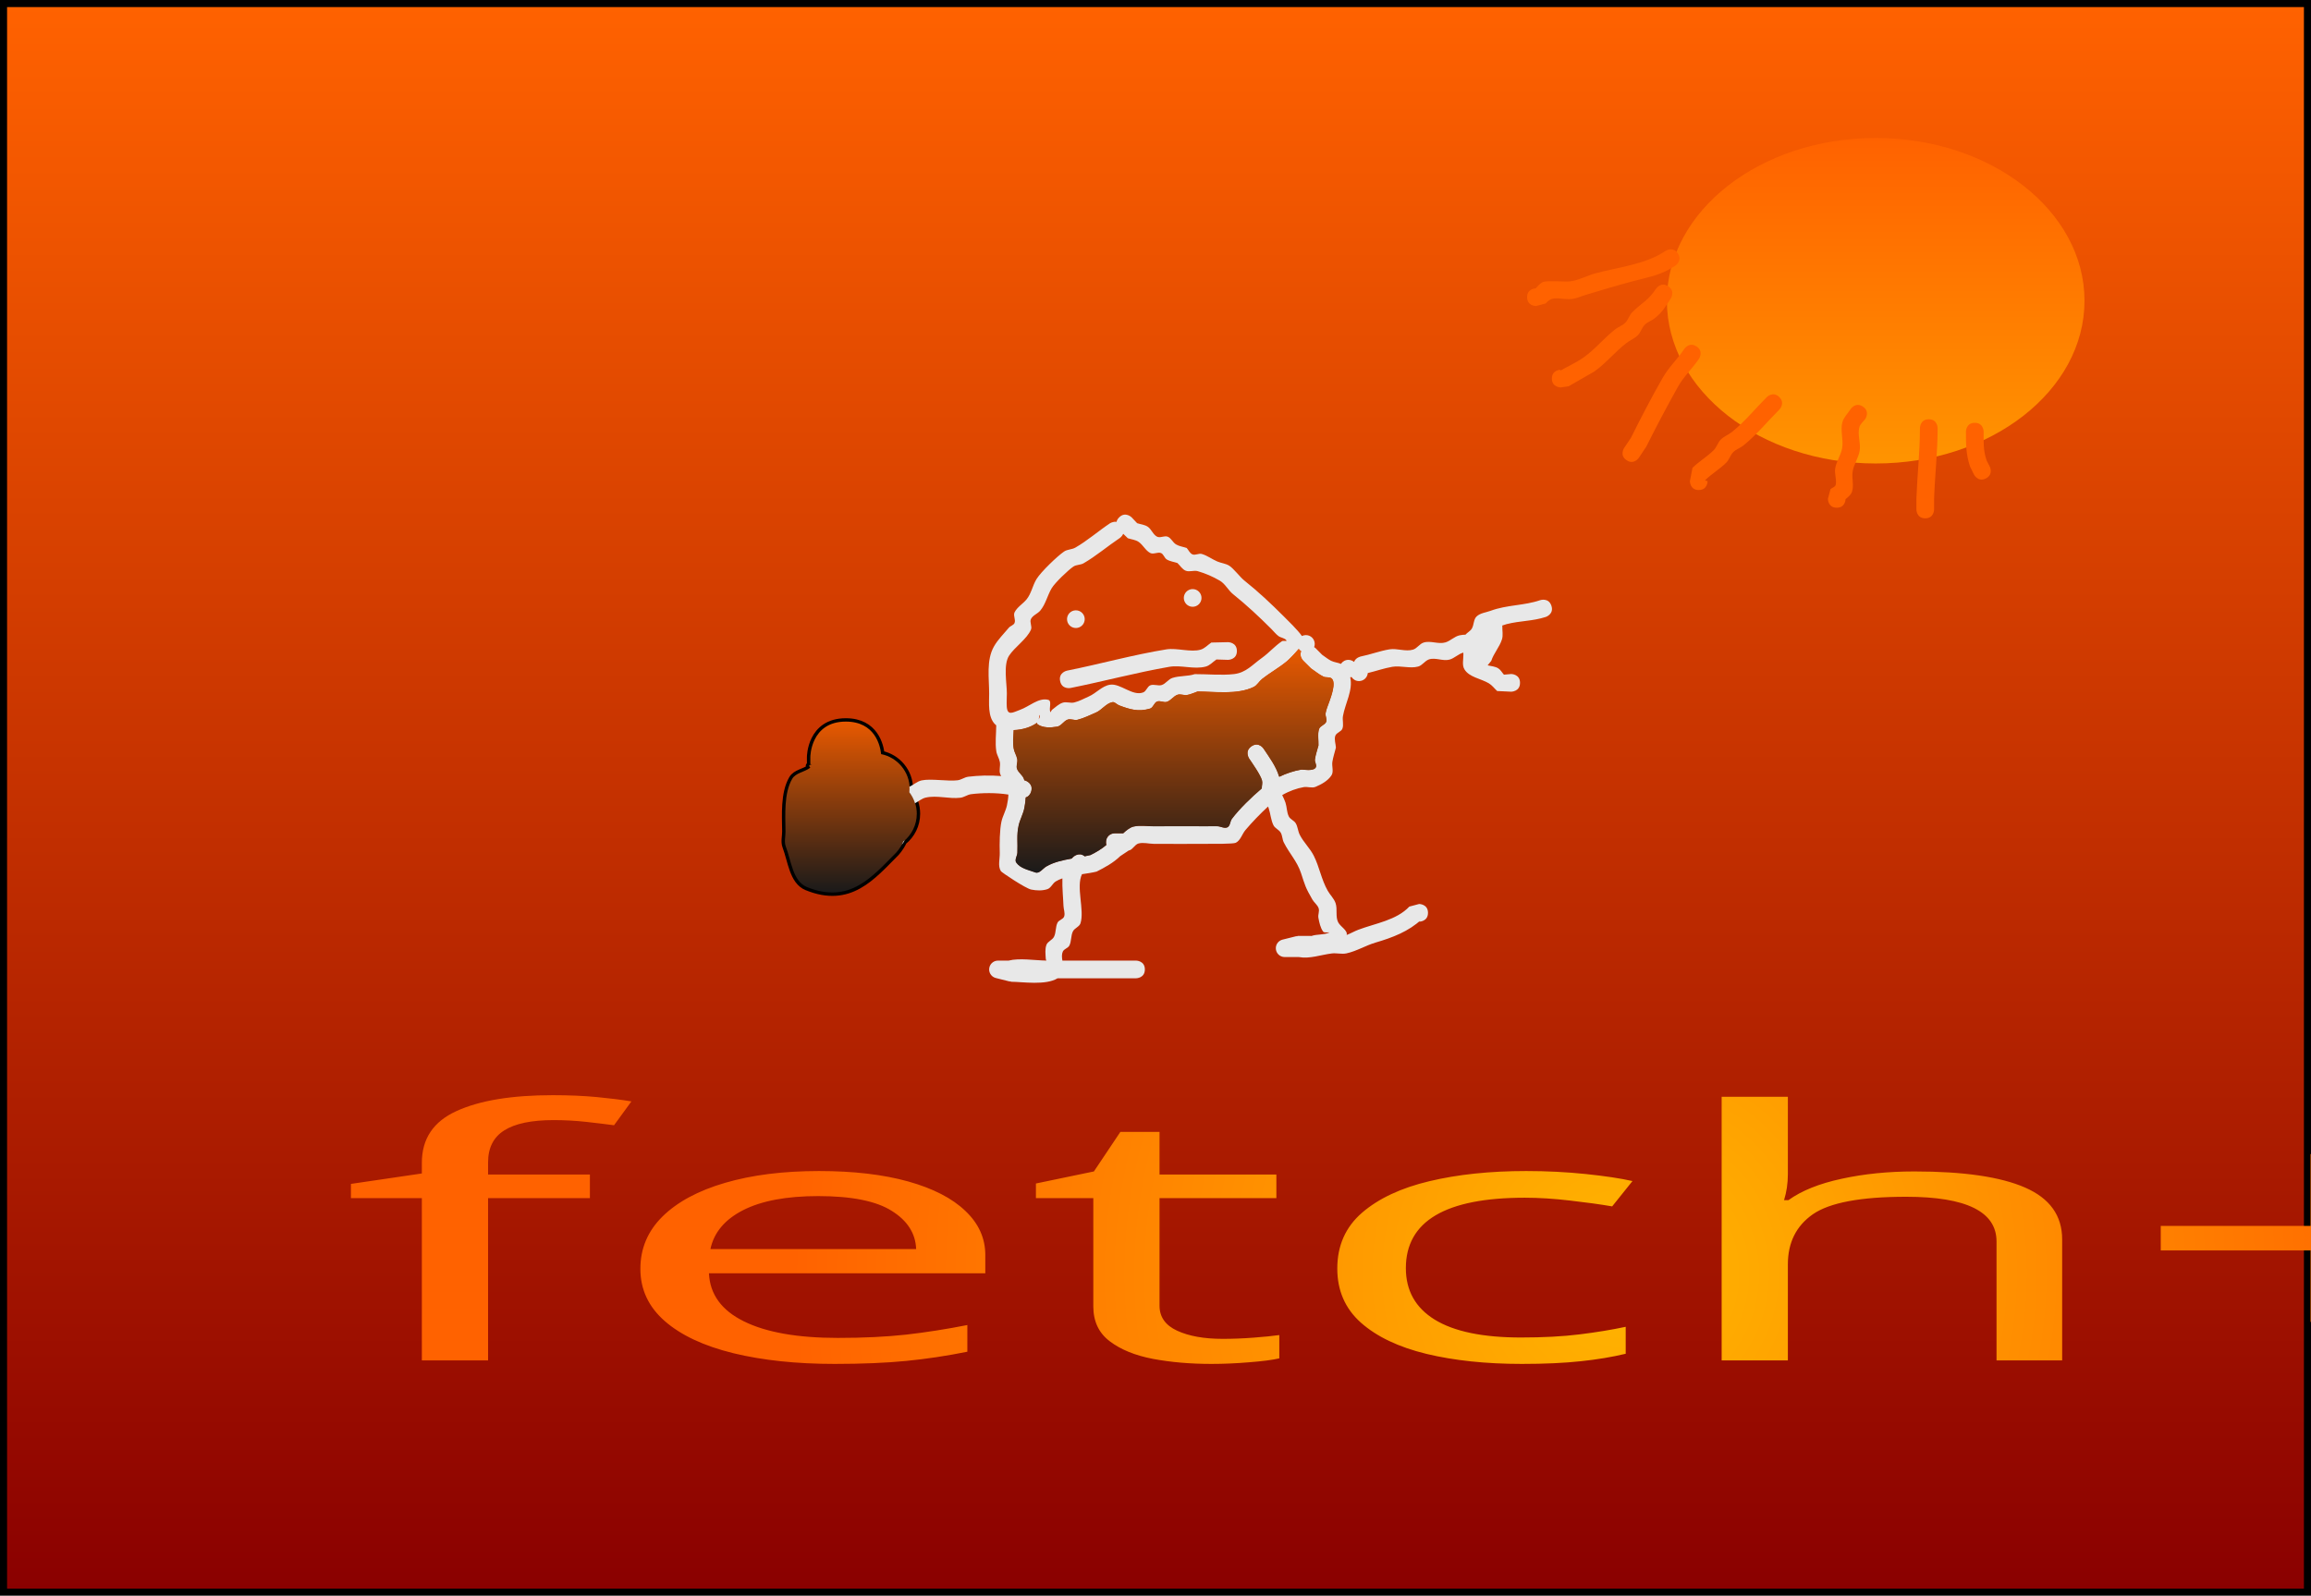
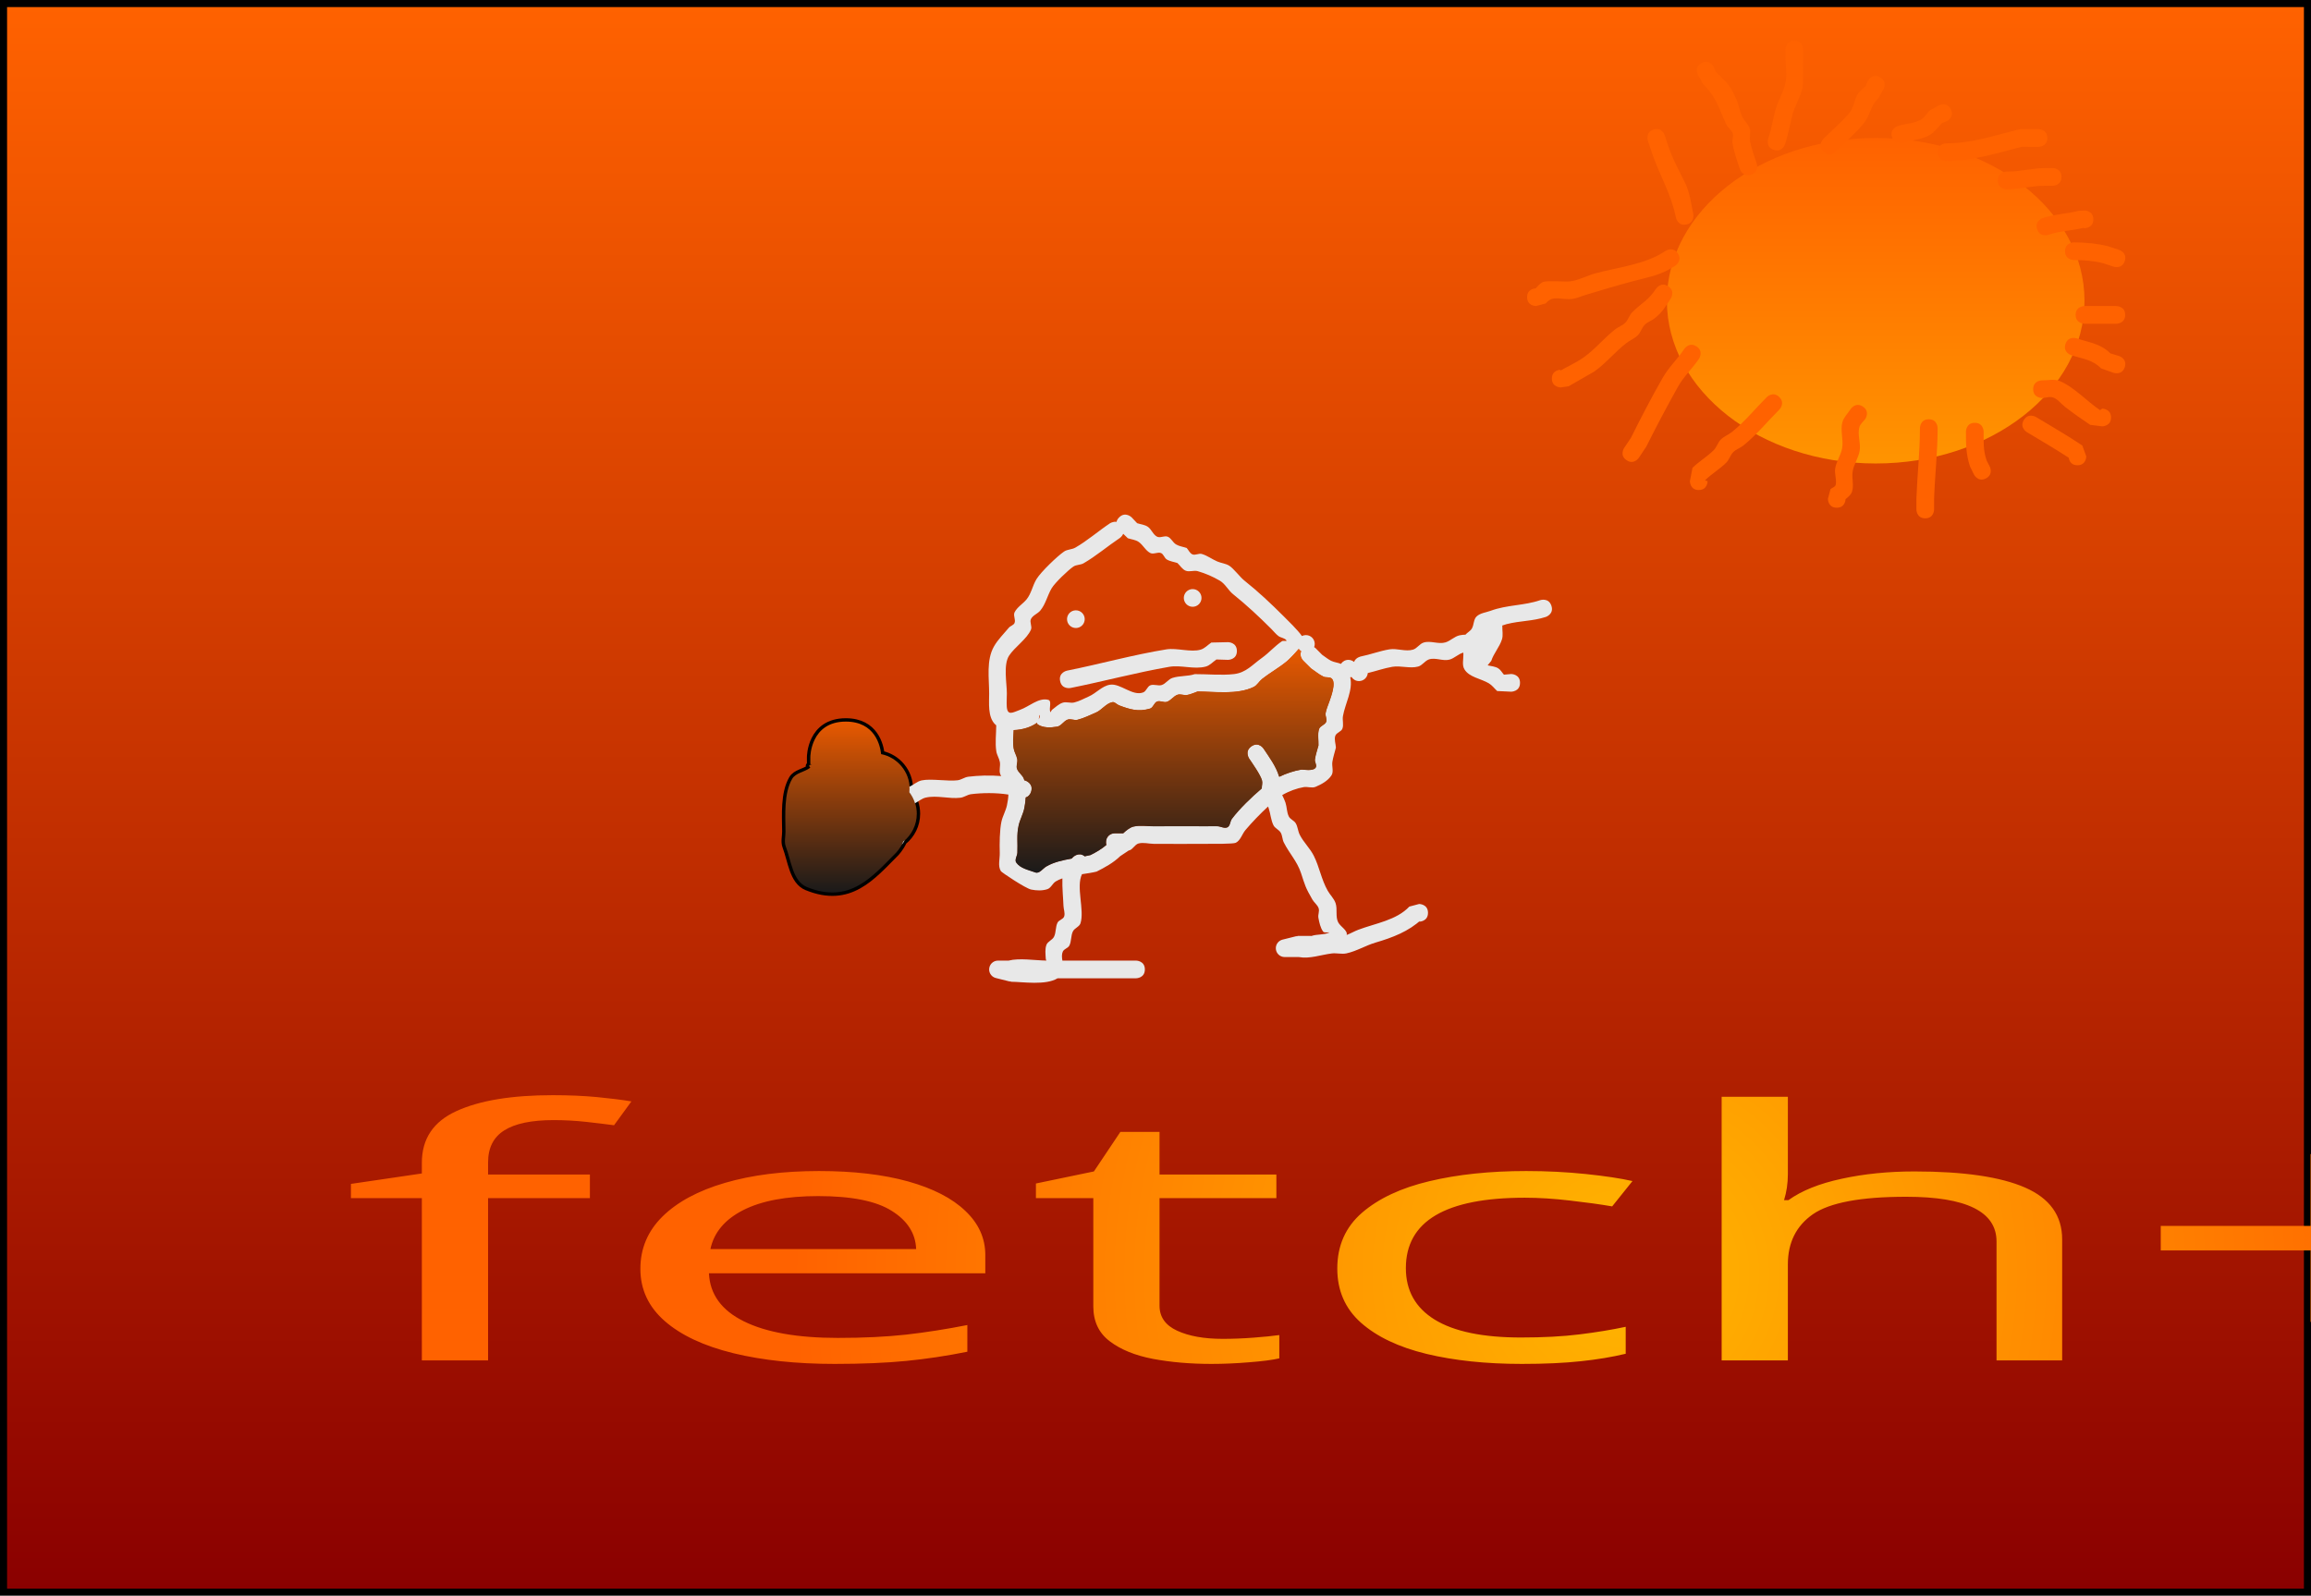
<svg xmlns="http://www.w3.org/2000/svg" version="1.1" width="653" height="451" viewBox="0,0,653,451">
  <defs>
    <linearGradient x1="236" y1="-58" x2="236" y2="391" gradientUnits="userSpaceOnUse" id="color-1">
      <stop offset="0" stop-color="#ff6200" />
      <stop offset="1" stop-color="#8a0000" />
    </linearGradient>
    <linearGradient x1="149.92" y1="144.95" x2="149.92" y2="193.255" gradientUnits="userSpaceOnUse" id="color-2">
      <stop offset="0" stop-color="#e85900" />
      <stop offset="1" stop-color="#1a1a1a" />
    </linearGradient>
    <linearGradient x1="241.047" y1="124.4" x2="241.047" y2="187.672" gradientUnits="userSpaceOnUse" id="color-3">
      <stop offset="0" stop-color="#e85900" />
      <stop offset="1" stop-color="#1a1a1a" />
    </linearGradient>
    <linearGradient x1="439.5" y1="-20" x2="439.5" y2="72" gradientUnits="userSpaceOnUse" id="color-4">
      <stop offset="0" stop-color="#ff6200" />
      <stop offset="1" stop-color="#ff9400" />
    </linearGradient>
-     <radialGradient cx="368.723" cy="301" r="235.346" gradientTransform="translate(-1.03341,-132.8483) scale(0.18789,0.40814)" gradientUnits="userSpaceOnUse" id="color-5">
+     <radialGradient cx="368.723" cy="301" r="235.346" gradientTransform="translate(-1.03341,-132.8482) scale(0.18789,0.40814)" gradientUnits="userSpaceOnUse" id="color-5">
      <stop offset="0" stop-color="#ffb600" />
      <stop offset="1" stop-color="#ff6200" />
    </radialGradient>
  </defs>
  <g transform="translate(90.5,59)">
    <g data-paper-data="{&quot;isPaintingLayer&quot;:true}" fill-rule="nonzero" stroke-linecap="butt" stroke-linejoin="miter" stroke-miterlimit="10" stroke-dasharray="" stroke-dashoffset="0" style="mix-blend-mode: normal">
      <path d="M-89.5,391v-449h651v449zM166.5,164c0,-4.857 -3.462,-8.905 -8.053,-9.811c-0.252,-2.381 -1.695,-9.189 -9.947,-9.189c-10,0 -10,10 -10,10v2c1.013,0.241 -0.03,-0.101 -0.321,0.453c-0.101,0.192 0.422,0.467 0.251,0.6c-1.562,1.206 -4.052,1.393 -5.042,3.1c-2.369,4.084 -1.936,10.167 -1.888,14.847c0.015,1.407 -0.429,2.907 0.075,4.222c1.536,4.009 1.949,9.814 5.924,11.438c12.12,4.953 18.431,-2.946 25.072,-9.588c0,0 1.274,-1.274 2.2,-3.281c2.274,-1.833 3.729,-4.642 3.729,-7.79c0,-2.278 -0.761,-4.377 -2.044,-6.059c0.029,-0.31 0.044,-0.624 0.044,-0.941z" fill="url(#color-1)" stroke="#000000" stroke-width="2" />
      <path d="M166.505,164.929c1.282,1.681 2.045,3.798 2.045,6.076c0,3.148 -1.463,5.979 -3.737,7.812c-0.926,2.007 -2.207,3.289 -2.207,3.289c-6.642,6.642 -13.011,14.549 -25.131,9.596c-3.975,-1.624 -4.406,-7.446 -5.942,-11.456c-0.503,-1.314 -0.064,-2.823 -0.079,-4.23c-0.049,-4.68 -0.48,-10.802 1.889,-14.886c0.99,-1.707 3.49,-1.907 5.052,-3.113c0.172,-0.132 -0.351,-0.409 -0.25,-0.601c0.291,-0.554 1.335,-0.213 0.322,-0.454l0.003,-2.002c0,0 0.029,-10.011 10.029,-10.011c8.251,0 9.722,6.814 9.974,9.196c4.591,0.906 8.076,4.983 8.076,9.839c0,0.317 -0.014,0.634 -0.043,0.944z" data-paper-data="{&quot;noHover&quot;:false,&quot;origItem&quot;:[&quot;Path&quot;,{&quot;applyMatrix&quot;:true,&quot;segments&quot;:[[[333,328],[0,0.63486],[0,-9.7136]],[[316.893,308.37866],[9.18222,1.81151],[-0.50478,-4.76276]],[[297,290],[16.50206,0],[-20,0]],[277,310],[[277,314],[0,0],[2.02583,0.48232]],[[276.35899,314.906],[0.58164,-1.10819],[-0.20143,0.38379]],[[276.86013,316.10587],[0.34308,-0.26489],[-3.12342,2.41163]],[[266.77516,322.30579],[1.98,-3.41341],[-4.73812,8.16826]],[[263,352],[-0.09711,-9.36063],[0.0292,2.81485]],[[263.14985,360.44367],[-1.00698,-2.62873],[3.07175,8.01884]],[[274.99722,383.31891],[-7.94902,-3.24816],[24.24025,9.90516]],[[325.14214,364.14214],[-13.2839,13.2839],[0,0]],[[329.54125,357.58027],[-1.85136,4.01412],[4.54867,-3.66606]],[[337,342],[0,6.29695],[0,-4.55531]],[[332.91256,329.88254],[2.5645,3.36253],[0.05786,-0.61974]]],&quot;closed&quot;:true}]}" fill="url(#color-2)" stroke="none" stroke-width="0.5" />
      <path d="M211,116c0,-1.381 1.119,-2.5 2.5,-2.5c1.381,0 2.5,1.119 2.5,2.5c0,1.381 -1.119,2.5 -2.5,2.5c-1.381,0 -2.5,-1.119 -2.5,-2.5z" fill="#e8e8e8" stroke="none" stroke-width="0.5" />
      <path d="M244,110c0,-1.381 1.119,-2.5 2.5,-2.5c1.381,0 2.5,1.119 2.5,2.5c0,1.381 -1.119,2.5 -2.5,2.5c-1.381,0 -2.5,-1.119 -2.5,-2.5z" fill="#e8e8e8" stroke="none" stroke-width="0.5" />
      <path d="M259,125c0,2.5 -2.5,2.5 -2.5,2.5l-3.276,-0.107c-1,0.667 -1.841,1.684 -3,2c-3.28,0.895 -7.011,-0.498 -10.324,0.075c-9.298,1.607 -18.498,4.101 -27.91,5.984c0,0 -2.451,0.49 -2.942,-1.961c-0.49,-2.451 1.961,-2.942 1.961,-2.942c9.463,-1.893 18.714,-4.504 28.09,-6.016c2.912,-0.47 6.906,0.911 9.676,0.075c1.151,-0.347 2,-1.333 3,-2l4.724,-0.107c0,0 2.5,0 2.5,2.5z" fill="#e8e8e8" stroke="none" stroke-width="0.5" />
      <path d="M334,118c-0.036,1.241 0.269,2.541 -0.107,3.724c-0.684,2.153 -2.323,3.918 -3.021,6.066l-1.023,1.261c1.011,0.219 2.134,0.32 2.965,0.822c0.699,0.422 1.095,1.211 1.642,1.817l2.043,-0.19c0,0 2.5,0 2.5,2.5c0,2.5 -2.5,2.5 -2.5,2.5l-3.957,-0.19c-0.786,-0.728 -1.438,-1.635 -2.358,-2.183c-2.274,-1.355 -5.516,-1.685 -6.89,-3.947c-0.725,-1.194 -0.28,-2.783 -0.296,-4.18c-0.002,-0.181 -0.008,-0.363 -0.015,-0.545c-1.409,0.364 -2.502,1.594 -3.911,1.978c-1.881,0.513 -4.014,-0.699 -5.85,-0.04c-1.131,0.406 -1.841,1.684 -3,2c-2.357,0.643 -4.921,-0.337 -7.329,0.076c-2.341,0.402 -4.596,1.208 -6.906,1.762c-0.116,1.273 -1.186,2.27 -2.49,2.27c-0.889,0 -1.669,-0.464 -2.112,-1.162c-0.117,0.044 -0.237,0.08 -0.362,0.107c0.846,3.614 -1.448,7.411 -2.058,10.956c-0.201,1.169 0.272,2.45 -0.158,3.556c-0.341,0.879 -1.695,1.108 -2,2c-0.362,1.058 0.114,2.232 0.172,3.349c-0.333,1.333 -0.78,2.643 -1,4c-0.207,1.278 0.444,2.799 -0.277,3.874c-1.024,1.526 -2.786,2.5 -4.48,3.213c-1.021,0.43 -2.231,-0.105 -3.324,0.075c-1.929,0.318 -4.226,1.152 -6.094,2.258c0.334,0.702 0.683,1.4 0.925,2.134c0.418,1.269 0.343,2.7 0.937,3.896c0.408,0.821 1.488,1.143 1.958,1.93c0.583,0.974 0.613,2.2 1.119,3.216c1.072,2.151 2.927,3.849 4,6c1.612,3.231 2.1,6.627 3.916,9.844c0.684,1.212 1.787,2.211 2.23,3.53c0.58,1.725 -0.102,3.794 0.734,5.41c0.648,1.252 2.741,2.285 2.392,3.567c1.108,-0.409 2.148,-1.034 3.256,-1.454c4.876,-1.848 10.801,-2.686 14.457,-6.566l2.768,-0.732c0,0 2.5,0 2.5,2.5c0,2.5 -2.5,2.5 -2.5,2.5l0.658,-0.628c-3.576,3.383 -8.257,5.148 -12.952,6.526c-2.809,0.824 -5.373,2.437 -8.234,3.057c-1.358,0.294 -2.789,-0.147 -4.167,0.026c-3.096,0.389 -6.237,1.585 -9.305,1.019h-4c-1.381,0 -2.5,-1.119 -2.5,-2.5c0,-1.19 0.831,-2.185 1.944,-2.438l3.949,-0.987l0.028,0.111l0.273,-0.167c1.302,0.005 2.603,0.009 3.905,0.014c1.582,-0.545 3.408,-0.242 4.933,-0.933c0.511,-0.231 -1.333,0.171 -1.659,-0.285c-0.802,-1.122 -1.081,-2.56 -1.341,-3.914c-0.168,-0.876 0.354,-1.828 0.075,-2.676c-0.317,-0.962 -1.262,-1.593 -1.77,-2.47c-2.01,-3.472 -2.08,-4.046 -3.209,-7.464c-1.133,-3.429 -3.274,-5.503 -4.874,-8.692c-0.436,-0.87 -0.379,-1.95 -0.881,-2.784c-0.5,-0.83 -1.614,-1.2 -2.042,-2.07c-0.737,-1.497 -0.817,-3.238 -1.349,-4.819c-0.053,-0.159 -0.11,-0.317 -0.17,-0.474c-2.25,2.083 -4.525,4.436 -6.379,6.634c-0.978,1.158 -1.394,2.948 -2.754,3.619c-0.715,0.353 -6.609,0.296 -8.18,0.296c-4.999,0 -10.002,0.058 -15,0c-1.426,-0.016 -2.896,-0.466 -4.276,-0.107c-1.096,0.285 -1.725,1.872 -2.798,1.994l-2.388,1.592c-1.9,1.858 -4.299,3.17 -6.673,4.366c-1.207,0.304 -2.644,0.511 -4.129,0.735c-1.749,3.549 0.761,10.178 -0.427,13.877c-0.318,0.99 -1.67,1.345 -2.134,2.275c-0.614,1.23 -0.385,2.771 -1,4c-0.379,0.757 -1.522,0.951 -1.866,1.725c-0.339,0.761 -0.261,1.646 -0.112,2.543c6.267,0 12.535,0 18.802,0h2c0,0 2.5,0 2.5,2.5c0,2.5 -2.5,2.5 -2.5,2.5c-6.72,0 -15.439,0 -22.159,0c-3.355,2.063 -9.868,1 -13.146,0.981l-0.273,-0.167l-0.028,0.111l-3.949,-0.987c-1.113,-0.253 -1.944,-1.248 -1.944,-2.438c0,-1.381 1.119,-2.5 2.5,-2.5h3c3.043,-0.787 7.456,-0.052 10.674,-0.003c-0.091,-0.165 -0.166,-0.331 -0.174,-0.497c-0.068,-1.319 -0.271,-2.72 0.19,-3.957c0.363,-0.974 1.67,-1.345 2.134,-2.275c0.614,-1.23 0.385,-2.771 1,-4c0.379,-0.757 1.585,-0.926 1.866,-1.725c0.337,-0.959 -0.163,-2.027 -0.19,-3.043c-0.047,-1.741 -0.39,-5.041 -0.304,-7.74c-0.687,0.238 -1.323,0.522 -1.882,0.867c-0.911,0.563 -1.341,1.845 -2.358,2.183c-1.442,0.48 -3.066,0.412 -4.556,0.117c-1.632,-0.322 -8.364,-4.861 -8.576,-5.195c-0.937,-1.475 -0.264,-3.486 -0.325,-5.232c-0.083,-2.429 -0.036,-6.448 0.474,-8.778c0.347,-1.589 1.222,-3.032 1.559,-4.623c0.207,-0.981 0.37,-2.005 0.404,-3.023c-3.455,-0.561 -7.447,-0.502 -10.536,-0.109c-1.046,0.133 -1.954,0.871 -3,1c-3.251,0.399 -6.634,-0.767 -9.826,-0.035c-1.108,0.254 -2.016,1.056 -3.023,1.596c-0.35,-1.128 -0.895,-2.17 -1.595,-3.088c0.029,-0.31 0.044,-0.624 0.044,-0.941c0,-0.216 -0.007,-0.431 -0.02,-0.644c1.176,-0.536 2.182,-1.516 3.446,-1.789c2.618,-0.565 7.42,0.316 10.174,-0.035c1.046,-0.133 1.954,-0.871 3,-1c2.864,-0.352 6.138,-0.452 9.312,-0.19c-0.126,-0.194 -0.232,-0.398 -0.304,-0.618c-0.346,-1.053 0.111,-2.231 -0.075,-3.324c-0.177,-1.039 -0.832,-1.959 -1,-3c-0.393,-2.435 -0.032,-4.933 -0.032,-7.399c-0.092,-0.074 -0.182,-0.152 -0.268,-0.233c-2.205,-2.08 -1.714,-6.237 -1.732,-8.768c0,-4.301 -0.86,-9.406 1.373,-13.314c1.114,-1.949 2.761,-3.542 4.193,-5.271c0.452,-0.545 1.377,-0.708 1.624,-1.372c0.348,-0.937 -0.454,-2.109 0,-3c0.75,-1.472 2.325,-2.354 3.376,-3.628c1.353,-1.641 1.695,-3.917 2.807,-5.729c1.294,-2.109 5.963,-6.567 7.812,-7.812c0.923,-0.621 2.188,-0.537 3.154,-1.088c3.321,-1.892 6.558,-4.722 9.774,-6.866c0,0 0.882,-0.588 1.88,-0.424c0.088,-0.404 0.309,-0.834 0.739,-1.264c1.768,-1.768 3.536,0 3.536,0l1.547,1.641c1,0.333 2.127,0.409 3,1c1.066,0.721 1.491,2.242 2.642,2.817c0.895,0.447 2.074,-0.377 3,0c0.992,0.404 1.437,1.636 2.358,2.183c0.906,0.538 2,0.667 3,1c0.547,0.606 0.884,1.515 1.642,1.817c0.812,0.323 1.778,-0.363 2.618,-0.123c1.561,0.446 2.89,1.486 4.382,2.123c1.091,0.466 2.344,0.565 3.358,1.183c1.219,0.743 3.062,3.231 4.271,4.193c3.992,3.178 7.549,6.532 11.183,10.166c1.155,1.155 3.879,3.782 5.112,5.532c0.337,-0.169 0.718,-0.265 1.12,-0.265c1.381,0 2.5,1.119 2.5,2.5c0,0.316 -0.059,0.618 -0.165,0.896c0.273,0.176 0.433,0.336 0.433,0.336l1.817,1.834c0.838,0.563 1.615,1.228 2.513,1.688c0.854,0.437 1.935,0.507 2.804,0.885c0.446,-0.686 1.219,-1.14 2.098,-1.14c0.614,0 1.177,0.222 1.612,0.589c0.446,-1.251 1.897,-1.541 1.897,-1.541c2.727,-0.543 5.35,-1.568 8.094,-2.017c2.195,-0.359 4.542,0.718 6.671,0.076c1.151,-0.347 1.853,-1.641 3,-2c1.956,-0.613 4.187,0.55 6.15,-0.04c1.428,-0.429 2.543,-1.685 4,-2c0.546,-0.118 1.1,-0.169 1.658,-0.183c0.529,-0.597 1.369,-1.008 1.79,-1.698c0.644,-1.056 0.461,-2.603 1.359,-3.453c1.039,-0.984 2.639,-1.11 3.982,-1.605c4.633,-1.711 9.477,-1.433 13.996,-2.999c0,0 2.372,-0.791 3.162,1.581c0.791,2.372 -1.581,3.162 -1.581,3.162c-3.776,1.221 -7.179,1.047 -11.056,2.026c-0.423,0.107 -0.837,0.248 -1.248,0.397c0.014,0.128 0.014,0.205 0.014,0.205zM266.067,161.574c-0.447,-1.627 -2.707,-4.782 -3.647,-6.188c0,0 -1.387,-2.08 0.693,-3.467c2.08,-1.387 3.467,0.693 3.467,0.693c1.605,2.414 3.523,4.994 4.353,7.812c0.01,0.036 0.02,0.071 0.028,0.107c1.989,-0.959 4.145,-1.665 6.138,-2c0.504,-0.085 3.637,0.598 4.196,-0.712c0.281,-0.657 -0.361,-1.416 -0.277,-2.126c0.161,-1.365 0.667,-2.667 1,-4c0.057,-1.55 -0.31,-3.176 0.172,-4.651c0.293,-0.896 1.639,-1.129 2,-2c0.313,-0.754 -0.288,-1.638 -0.158,-2.444c0.189,-1.173 0.72,-2.263 1.096,-3.39c0.349,-1.048 2.014,-5.287 0.604,-6.442c-0.616,-0.504 -1.615,-0.173 -2.331,-0.522c-1.254,-0.611 -2.324,-1.542 -3.487,-2.312l-2.183,-2.166c0,0 -1.238,-1.238 -0.606,-2.679c-0.264,-0.174 -0.494,-0.397 -0.675,-0.656c-1.193,1.415 -2.733,2.971 -3.313,3.455c-2.22,1.851 -4.789,3.248 -7.053,5.045c-0.849,0.673 -1.379,1.767 -2.353,2.242c-4.614,2.249 -10.885,1.327 -15.831,1.292c-1,0.333 -1.96,0.83 -3,1c-0.881,0.144 -1.831,-0.362 -2.676,-0.075c-1.138,0.386 -1.859,1.621 -3,2c-0.876,0.291 -1.911,-0.427 -2.768,-0.083c-0.875,0.352 -1.095,1.735 -2,2c-3.35,0.983 -5.781,0.183 -8.747,-0.938c-0.648,-0.245 -1.198,-1.031 -1.878,-0.894c-1.808,0.364 -2.981,2.234 -4.679,2.952c-1.707,0.722 -3.38,1.579 -5.18,2.025c-0.889,0.22 -1.88,-0.355 -2.748,-0.062c-1.139,0.384 -1.814,1.808 -3,2c-1.819,0.294 -3.947,0.379 -5.492,-0.625c-0.183,-0.119 -0.225,-0.285 -0.188,-0.48c-1.552,1.192 -4.123,2.009 -6.585,2.07c-0.093,1.756 -0.289,3.519 0.009,5.242c0.18,1.039 0.83,1.96 1,3c0.144,0.881 -0.362,1.831 -0.075,2.676c0.386,1.138 1.684,1.841 2,3c0.022,0.082 0.044,0.165 0.065,0.248c0.112,0.034 0.223,0.069 0.333,0.105c0,0 2.372,0.791 1.581,3.162c-0.327,0.98 -0.923,1.42 -1.511,1.599c-0.06,1.016 -0.198,2.027 -0.393,3.011c-0.332,1.675 -1.228,3.199 -1.604,4.864c-0.629,2.784 -0.228,4.928 -0.364,7.736c-0.045,0.928 -0.85,2.002 -0.325,2.768c1.151,1.679 3.514,2.103 5.424,2.805c1.102,0.405 2.072,-1.107 3.086,-1.7c2.066,-1.208 4.599,-1.772 7.133,-2.222c0.144,-0.136 0.284,-0.275 0.414,-0.419c0,0 1.604,-1.604 3.284,-0.228c0.553,-0.107 1.094,-0.221 1.618,-0.349c1.587,-0.785 3.155,-1.698 4.497,-2.855c-0.085,-0.251 -0.131,-0.52 -0.131,-0.8c0,-1.381 1.119,-2.5 2.5,-2.5h2.388c0.936,-0.885 1.954,-1.667 2.887,-1.893c1.855,-0.448 3.816,-0.088 5.724,-0.107c4.999,-0.05 10.001,0 15,0c1,0 2.001,-0.051 3,0c0.944,0.048 1.979,0.727 2.82,0.296c0.797,-0.409 0.71,-1.663 1.246,-2.381c2.111,-2.823 5.568,-6.143 8.418,-8.57c0.017,-0.757 0.282,-1.543 0.082,-2.271zM226.881,91.872c-0.327,0.764 -0.994,1.208 -0.994,1.208c-3.362,2.242 -6.759,5.147 -10.226,7.134c-0.864,0.495 -2.014,0.364 -2.846,0.912c-1.393,0.918 -5.26,4.594 -6.188,6.188c-1.18,2.027 -1.682,4.477 -3.193,6.271c-0.76,0.902 -2.106,1.312 -2.624,2.372c-0.439,0.899 0.389,2.079 0,3c-1.117,2.646 -4.627,4.949 -6.183,7.358c-1.673,2.589 -0.627,7.778 -0.627,10.686c-0.011,1.2 -0.094,2.401 -0.032,3.6c0.148,2.898 1.768,1.732 3.742,1.029c2.656,-0.946 5.236,-3.521 7.97,-2.832c1.127,0.284 0.166,2.354 0.588,3.436c0.097,0.25 0.293,-0.464 0.508,-0.625c0.962,-0.72 1.859,-1.624 3,-2c1.03,-0.34 2.197,0.189 3.252,-0.062c1.439,-0.343 2.749,-1.098 4.105,-1.689c2.107,-0.918 3.763,-2.994 6.036,-3.334c2.926,-0.438 6.377,3.358 9.375,2.168c0.876,-0.348 1.124,-1.651 2,-2c1.001,-0.399 2.21,0.259 3.232,-0.083c1.14,-0.381 1.858,-1.625 3,-2c2.032,-0.667 4.295,-0.399 6.324,-1.075c3.454,-0.021 7.606,0.395 11.095,-0.014c3.398,-0.398 5.132,-2.613 7.862,-4.56c2.005,-1.43 3.633,-3.352 5.676,-4.727c0.356,-0.24 1.51,0.123 1.268,-0.232c-0.485,-0.71 -1.582,-0.713 -2.268,-1.232c-0.752,-0.569 -1.333,-1.333 -2,-2c-3.522,-3.522 -6.967,-6.74 -10.817,-9.834c-1.385,-1.113 -2.197,-2.908 -3.729,-3.807c-1.959,-1.15 -4.076,-2.069 -6.26,-2.694c-1.085,-0.31 -2.335,0.297 -3.382,-0.123c-0.994,-0.399 -1.572,-1.455 -2.358,-2.183c-1,-0.333 -2.099,-0.453 -3,-1c-0.698,-0.424 -0.882,-1.519 -1.642,-1.817c-0.931,-0.364 -2.106,0.448 -3,0c-1.379,-0.69 -2.069,-2.335 -3.358,-3.183c-0.881,-0.579 -2,-0.667 -3,-1zM203.01,144.311c0.212,-0.382 0.396,-0.774 0.311,-1.107c-0.117,-0.456 -0.147,0.36 -0.311,1.107z" fill="#e8e8e8" stroke="none" stroke-width="0.5" />
      <path d="M266.032,163.86c-2.85,2.427 -6.319,5.767 -8.43,8.59c-0.536,0.717 -0.453,1.976 -1.25,2.384c-0.841,0.431 -1.88,-0.245 -2.824,-0.293c-0.999,-0.051 -2.005,0.003 -3.005,0.003c-4.999,0 -10.039,-0.047 -15.037,0.003c-1.908,0.019 -3.881,-0.346 -5.736,0.102c-0.934,0.225 -1.954,1.006 -2.89,1.891l-2.391,-0.002c-1.381,0 -2.437,1.042 -2.437,2.423c0,0.28 -0.017,0.626 0.068,0.877c-1.342,1.158 -2.911,2.069 -4.499,2.854c-0.524,0.128 -1.066,0.242 -1.619,0.348c-1.68,-1.376 -3.286,0.226 -3.286,0.226c-0.13,0.144 -0.27,0.283 -0.414,0.419c-2.534,0.45 -5.069,1.012 -7.135,2.22c-1.014,0.593 -1.984,2.104 -3.086,1.699c-1.911,-0.702 -4.276,-1.13 -5.427,-2.809c-0.525,-0.766 0.279,-1.842 0.323,-2.77c0.136,-2.808 -0.268,-4.957 0.361,-7.742c0.376,-1.665 1.271,-3.193 1.602,-4.868c0.195,-0.984 0.332,-1.998 0.392,-3.014c0.588,-0.179 1.184,-0.621 1.511,-1.6c0.791,-2.372 -1.582,-3.166 -1.582,-3.166c-0.11,-0.036 -0.221,-0.071 -0.333,-0.105c-0.021,-0.083 -0.043,-0.166 -0.065,-0.248c-0.316,-1.159 -1.614,-1.865 -2,-3.004c-0.287,-0.845 0.218,-1.798 0.075,-2.679c-0.17,-1.04 -0.82,-1.965 -1,-3.003c-0.298,-1.723 -0.101,-3.492 -0.008,-5.247c2.462,-0.061 5.034,-0.881 6.586,-2.074c-0.037,0.195 0.102,0.387 0.285,0.506c1.545,1.004 3.577,0.892 5.396,0.598c1.186,-0.192 1.863,-1.62 3.001,-2.004c0.868,-0.293 1.859,0.281 2.749,0.061c1.8,-0.446 3.476,-1.31 5.183,-2.032c1.699,-0.718 2.878,-2.597 4.686,-2.96c0.68,-0.137 1.23,0.648 1.879,0.893c2.967,1.121 5.412,1.911 8.762,0.928c0.905,-0.265 1.132,-1.651 2.007,-2.003c0.856,-0.344 1.9,0.373 2.776,0.082c1.141,-0.379 1.87,-1.614 3.009,-2c0.845,-0.287 1.802,0.219 2.683,0.076c1.04,-0.17 2.006,-0.665 3.006,-0.998c4.947,0.035 11.237,0.97 15.852,-1.279c0.974,-0.475 1.504,-1.569 2.353,-2.242c2.265,-1.796 4.834,-3.193 7.054,-5.044c0.581,-0.484 2.12,-2.041 3.313,-3.456c0.181,0.259 0.411,0.483 0.676,0.657c-0.633,1.44 0.607,2.681 0.607,2.681l2.185,2.168c1.162,0.771 2.235,1.705 3.489,2.316c0.716,0.349 1.715,0.019 2.331,0.523c1.41,1.155 -0.252,5.399 -0.602,6.447c-0.376,1.127 -0.906,2.22 -1.095,3.393c-0.13,0.806 0.471,1.692 0.159,2.446c-0.361,0.871 -1.707,1.105 -2,2.002c-0.482,1.475 -0.114,3.106 -0.171,4.657c-0.333,1.333 -0.839,2.64 -1,4.005c-0.084,0.71 0.558,1.471 0.277,2.128c-0.559,1.31 -3.693,0.628 -4.196,0.713c-1.993,0.336 -4.15,1.045 -6.138,2.004c-0.008,-0.036 -0.117,-0.086 -0.127,-0.122c-0.83,-2.818 -2.748,-5.384 -4.353,-7.798c0,0 -1.288,-2.096 -3.368,-0.709c-2.08,1.387 -0.693,3.475 -0.693,3.475c0.94,1.405 3.199,4.573 3.646,6.2c0.2,0.728 -0.067,1.518 -0.083,2.275z" data-paper-data="{&quot;noHover&quot;:false,&quot;origItem&quot;:[&quot;Path&quot;,{&quot;applyMatrix&quot;:true,&quot;segments&quot;:[[[532.13376,323.14876],[0.39956,1.45512],[-0.89373,-3.25479]],[[524.83975,310.7735],[1.87921,2.81028],[0,0]],[[526.2265,303.83975],[-4.16025,2.7735],[4.16025,-2.7735]],[[533.16025,305.2265],[0,0],[3.21028,4.82885]],[[541.86624,320.85124],[-1.66058,-5.63666],[0.02093,0.07105]],[[541.92298,321.06523],[-0.01694,-0.07161],[3.97704,-1.91884]],[[554.19909,317.06456],[-3.98675,0.67103],[1.00739,-0.16956]],[[562.59163,315.64071],[-1.11782,2.619],[0.56104,-1.31447]],[[562.03746,311.38908],[-0.1675,1.41935],[0.32215,-2.72979]],[[564.03746,303.38908],[-0.66667,2.66667],[0.11438,-3.10083]],[[564.3806,294.08658],[-0.96305,2.94971],[0.58523,-1.7925]],[[568.3806,290.08658],[-0.72204,1.7419],[0.62514,-1.50814]],[[568.06456,285.19909],[-0.25916,1.61187],[0.37706,-2.34513]],[[570.25658,278.41886],[-0.75112,2.25336],[0.69842,-2.09527]],[[571.46447,265.53553],[2.81952,2.30936],[-1.23179,-1.00891]],[[566.80324,264.49158],[1.43136,0.69743],[-2.50736,-1.2217]],[[559.83006,259.86671],[2.3244,1.54162],[0,0]],[555.46447,255.53553],[[554.25306,250.17851],[-1.26521,2.88041],[-0.52871,-0.34828]],[[552.90267,248.86639],[0.36299,0.51791],[-2.3862,2.83009]],[[546.27601,255.77727],[1.161,-0.96809],[-4.43996,3.70223]],[[532.16994,265.86671],[4.52903,-3.59273],[-1.69763,1.34668]],[[527.46349,270.351],[1.94787,-0.94936],[-9.22844,4.49779]],[[495.80091,272.93544],[9.89335,0.06944],[-2,0.66667]],[[489.80091,274.93544],[2.08074,-0.3391],[-1.76146,0.28706]],[[484.44892,274.78546],[1.69014,-0.57321],[-2.27635,0.77202]],[[478.44892,278.78546],[2.28102,-0.75812],[-1.75178,0.58222]],[[472.91342,278.6194],[1.71274,-0.68864],[-1.7495,0.70342]],[[468.91342,282.6194],[1.80939,-0.53073],[-6.70042,1.96538]],[[451.41886,280.74342],[5.93327,2.24125],[-1.29689,-0.48989]],[[447.66367,278.95576],[1.3591,-0.2734],[-3.61595,0.7274]],[[438.30517,284.85971],[3.39717,-1.43647],[-3.41498,1.444]],[[427.94554,288.90978],[3.59906,-0.89107],[-1.77896,0.44044]],[[422.44892,288.78546],[1.73665,-0.58545],[-2.27775,0.76786]],[[416.44892,292.78546],[2.3728,-0.3842],[-3.63774,0.58901]],[[405.46447,291.53553],[3.08951,2.00873],[-0.36568,-0.23776]],[[405.08821,290.57592],[-0.07344,0.39023],[-3.10427,2.38461]],[[391.9177,294.71552],[4.92477,-0.12244],[-0.18592,3.51119]],[[391.93544,305.19909],[-0.59548,-3.44564],[0.35902,2.07739]],[[393.93544,311.19909],[-0.3391,-2.08074],[0.28706,1.76146]],[[393.78546,316.55108],[-0.57321,-1.69014],[0.77202,2.27635]],[[397.78546,322.55108],[-0.63262,-2.31896],[0.045,0.16493]],[[397.91554,323.0473],[-0.04173,-0.16587],[0.22343,0.06831]],[[398.58114,323.25658],[-0.22028,-0.07122],[0,0]],[[401.74342,329.58114],[1.58114,-4.74342],[-0.65329,1.95987]],[[398.72164,332.77929],[1.17535,-0.35811],[-0.1207,2.03176]],[[397.93544,338.80091],[0.38954,-1.96774],[-0.66303,3.34933]],[[394.72796,348.52874],[0.75248,-3.33037],[-1.25829,5.56901]],[[394,364],[0.27166,-5.61566],[-0.08978,1.85597]],[[393.351,369.53651],[-1.05094,-1.53239],[2.30246,3.35724]],[[404.19929,375.14596],[-3.82127,-1.40367],[2.20469,0.80985]],[[410.37134,371.74675],[-2.02777,1.1852],[4.13244,-2.41534]],[[424.63646,367.30207],[-5.06732,0.90051],[0.28829,-0.27151]],[[425.46447,366.46447],[-0.26098,0.28861],[0,0]],[[432.03245,366.00766],[-3.36012,-2.75105],[1.10606,-0.21313]],[[435.26788,365.30961],[-1.0472,0.25644],[3.17411,-1.56912]],[[444.26118,359.59911],[-2.68403,2.31525],[-0.16937,-0.50209]],[[444,358],[0,0.55923],[0,-2.76142]],[[449,353],[-2.76142,0],[0,0]],[[453.77618,353],[0,0],[1.87282,-1.77074]],[[459.55108,349.21454],[-1.86718,0.45099],[3.71028,-0.89617]],[[471,349],[-3.81679,0.03818],[9.99722,-0.1]],[[501,349],[-9.99778,0],[2,0]],[[507,349],[-1.99742,-0.10152],[1.88811,0.09596]],[[512.64071,349.59163],[-1.68233,0.86253],[1.59419,-0.81734]],[[515.13329,344.83006],[-1.07273,1.43484],[4.2218,-5.64689]],[[531.9695,327.6899],[-5.70039,4.85332],[0.03342,-1.51327]]],&quot;closed&quot;:true}]}" fill="url(#color-3)" stroke="none" stroke-width="0.5" />
      <path d="M164.487,179.517c-0.023,0.03 -0.08,0.081 -0.166,0.152c0.154,-0.274 0.306,-0.568 0.45,-0.879c0.128,-0.103 0.253,-0.209 0.375,-0.318c-0.182,0.355 -0.4,0.704 -0.659,1.045z" fill="#e8e8e8" stroke="none" stroke-width="0.5" />
      <path d="" fill="#e8e8e8" stroke="none" stroke-width="0.5" />
      <path d="M498.5,26c0,25.405 -26.415,46 -59,46c-32.585,0 -59,-20.595 -59,-46c0,-25.405 26.415,-46 59,-46c32.585,0 59,20.595 59,46z" fill="url(#color-4)" stroke="none" stroke-width="0" />
      <path d="M341,25c0,-2.269 2.058,-2.479 2.44,-2.498c0.634,-0.711 1.242,-1.464 2.104,-1.812c1.141,-0.461 6.315,-0.006 7.58,-0.162c2.499,-0.307 4.771,-1.622 7.202,-2.279c6.575,-1.775 14.095,-2.479 19.789,-6.33c0,0 2.08,-1.387 3.467,0.693c1.387,2.08 -0.693,3.467 -0.693,3.467c-4.112,2.708 -6.913,3.064 -11.65,4.317c-4.769,1.262 -9.567,2.686 -14.287,4.144c-1.022,0.316 -2.011,0.793 -3.072,0.93c-3.335,0.429 -5.533,-1.25 -7.609,1.296l-2.768,0.732c0,0 -2.5,0 -2.5,-2.5zM342.966,23.01l-0.233,0.223c0.079,-0.072 0.157,-0.146 0.233,-0.223z" fill="#ff6200" stroke="none" stroke-width="0.5" />
      <path d="M348,48c0,-2.5 2.5,-2.5 2.5,-2.5l-0.24,0.329c2.237,-1.278 4.616,-2.332 6.723,-3.816c3.182,-2.242 5.896,-5.61 9.008,-8.006c0.863,-0.664 1.975,-1.002 2.742,-1.775c0.847,-0.853 1.149,-2.152 2,-3c2.796,-2.787 4.442,-3.223 6.688,-6.619c0,0 1.387,-2.08 3.467,-0.693c2.08,1.387 0.693,3.467 0.693,3.467c-1.707,2.543 -2.15,3.648 -4.495,5.547c-0.871,0.705 -2.026,1.041 -2.817,1.834c-0.848,0.851 -1.147,2.153 -2,3c-0.933,0.927 -2.219,1.419 -3.258,2.225c-3.105,2.41 -5.81,5.74 -8.992,7.994c-0.222,0.157 -6.108,3.516 -7.277,4.184l-2.24,0.329c0,0 -2.5,0 -2.5,-2.5z" fill="#ff6200" stroke="none" stroke-width="0.5" />
      <path d="M369.113,71.08c-2.08,-1.387 -0.693,-3.467 -0.693,-3.467l1.918,-2.868c2.887,-5.789 5.792,-11.393 9,-17c1.735,-3.032 4.167,-5.236 6.082,-8.132c0,0 1.387,-2.08 3.467,-0.693c2.08,1.387 0.693,3.467 0.693,3.467c-1.854,2.763 -4.295,4.975 -5.918,7.868c-3.163,5.638 -6.099,11.211 -9,17l-2.082,3.132c0,0 -1.387,2.08 -3.467,0.693z" fill="#ff6200" stroke="none" stroke-width="0.5" />
      <path d="M389.5,79.5c-2.5,0 -2.5,-2.5 -2.5,-2.5l0.732,-3.768c1.846,-1.836 4.162,-3.156 6,-5c0.848,-0.851 1.149,-2.152 2,-3c0.909,-0.906 2.181,-1.364 3.183,-2.166c3.548,-2.839 6.606,-6.623 9.817,-9.834c0,0 1.768,-1.768 3.536,0c1.768,1.768 0,3.536 0,3.536c-3.327,3.327 -6.505,7.223 -10.183,10.166c-0.875,0.7 -2.026,1.041 -2.817,1.834c-0.848,0.851 -1.149,2.152 -2,3c-1.844,1.838 -4.165,3.154 -6,5l0.732,0.232c0,0 0,2.5 -2.5,2.5z" fill="#ff6200" stroke="none" stroke-width="0.5" />
      <path d="M430.452,82.575c-0.063,0.063 -0.125,0.127 -0.184,0.193zM430.997,82.077c-0.025,0.421 -0.26,2.423 -2.497,2.423c-2.5,0 -2.5,-2.5 -2.5,-2.5l0.732,-2.768c0.486,-0.396 1.317,-0.578 1.458,-1.189c0.333,-1.444 -0.334,-2.972 -0.158,-4.444c0.251,-2.093 1.652,-3.921 2,-6c0.403,-2.408 -0.602,-4.978 0.075,-7.324c0.4,-1.387 1.542,-2.442 2.313,-3.662c0,0 1.387,-2.08 3.467,-0.693c2.08,1.387 0.693,3.467 0.693,3.467c-0.562,0.779 -1.427,1.413 -1.687,2.338c-0.603,2.142 0.44,4.481 0.075,6.676c-0.346,2.08 -1.728,3.909 -2,6c-0.239,1.837 0.411,3.793 -0.158,5.556c-0.287,0.89 -1.078,1.489 -1.813,2.12z" fill="#ff6200" stroke="none" stroke-width="0.5" />
      <path d="M453.498,87.5c-2.5,-0.002 -2.498,-2.502 -2.498,-2.502l0.003,-3.114c0.242,-6.704 0.997,-13.15 0.997,-19.884c0,0 0,-2.5 2.5,-2.5c2.5,0 2.5,2.5 2.5,2.5c0,6.759 -0.769,13.25 -0.998,19.974l-0.002,3.028c0,0 -0.002,2.5 -2.502,2.498z" fill="#ff6200" stroke="none" stroke-width="0.5" />
      <path d="M470.618,76.236c-2.236,1.118 -3.354,-1.118 -3.354,-1.118l-1.136,-2.327c-1.127,-3.486 -1.128,-6.162 -1.128,-9.791c0,0 0,-2.5 2.5,-2.5c2.5,0 2.5,2.5 2.5,2.5c0,3.095 -0.145,5.275 0.872,8.209l0.864,1.673c0,0 1.118,2.236 -1.118,3.354z" fill="#ff6200" stroke="none" stroke-width="0.5" />
-       <text transform="translate(5.5,325.5) scale(5.32217,2.45016)" font-size="40" xml:space="preserve" fill="url(#color-5)" fill-rule="nonzero" stroke="none" stroke-width="1" stroke-linecap="butt" stroke-linejoin="miter" stroke-miterlimit="10" stroke-dasharray="" stroke-dashoffset="0" font-family="Scratch" font-weight="normal" text-anchor="start" style="mix-blend-mode: normal">
+       <text transform="translate(5.5,325.5) scale(5.32217,2.45017)" font-size="40" xml:space="preserve" fill="url(#color-5)" fill-rule="nonzero" stroke="none" stroke-width="1" stroke-linecap="butt" stroke-linejoin="miter" stroke-miterlimit="10" stroke-dasharray="" stroke-dashoffset="0" font-family="Scratch" font-weight="normal" text-anchor="start" style="mix-blend-mode: normal">
        <tspan x="0" dy="0">fetch+</tspan>
      </text>
+       <path d="M376.709,-22.372c2.372,-0.791 3.162,1.581 3.162,1.581l1,3c1.327,3.983 3.096,6.986 4.902,10.75c1.161,2.42 1.682,6.078 2.178,8.55c0,0 0.49,2.451 -1.961,2.942c-2.451,0.49 -2.942,-1.961 -2.942,-1.961c-1.357,-6.82 -4.734,-12.146 -6.92,-18.7l-1,-3c0,0 -0.791,-2.372 1.581,-3.162z" fill="#ff6200" stroke="none" stroke-width="0.5" />
+       <path d="M390.382,-41.236c2.236,-1.118 3.354,1.118 3.354,1.118l0.532,1.35c3.394,3.427 3.793,3.269 5.935,8.007c0.674,1.492 0.86,3.175 1.543,4.663c0.556,1.211 1.73,2.108 2.147,3.374c0.356,1.083 -0.073,2.291 0.089,3.419c0.274,1.91 1.266,4.644 1.89,6.515c0,0 0.791,2.372 -1.581,3.162c-2.372,0.791 -3.162,-1.581 -3.162,-1.581c-0.794,-2.385 -1.757,-5.005 -2.11,-7.485c-0.121,-0.852 0.365,-1.766 0.089,-2.581c-0.344,-1.015 -1.401,-1.655 -1.853,-2.626c-2.197,-4.714 -2.733,-7.585 -6.522,-11.331l-1.468,-2.65c0,0 -1.118,-2.236 1.118,-3.354z" fill="#ff6200" stroke="none" stroke-width="0.5" />
+       <path d="M416.5,-47.5c2.5,0 2.5,2.5 2.5,2.5v2c-0,0.604 0.086,7.717 -0.199,8.883c-0.662,2.711 -2.231,5.143 -2.903,7.852c-0.667,2.688 -1.154,5.428 -2.026,8.056c0,0 -0.791,2.372 -3.162,1.581c-2.372,-0.791 -1.581,-3.162 -1.581,-3.162c0.846,-2.524 1.285,-5.168 1.935,-7.749c0.662,-2.632 2.174,-4.999 2.85,-7.627c0.65,-2.529 0.088,-5.222 0.087,-7.833v-2c0,0 0,-2.5 2.5,-2.5z" fill="#ff6200" stroke="none" stroke-width="0.5" />
+       <path d="M440.618,-37.236c2.236,1.118 1.118,3.354 1.118,3.354l-1.468,2.65c-2.323,2.189 -2.211,4.729 -4.258,7.231c-2.237,2.733 -5.221,5.249 -7.742,7.769c0,0 -1.768,1.768 -3.536,0c-1.768,-1.768 0,-3.536 0,-3.536c2.394,-2.394 5.145,-4.74 7.33,-7.302c1.239,-1.454 1.314,-3.615 2.312,-5.244c0.592,-0.968 1.573,-1.636 2.359,-2.453l0.532,-1.35c0,0 1.118,-2.236 3.354,-1.118z" fill="#ff6200" stroke="none" stroke-width="0.5" />
+       <path d="M460.736,-28.118c1.118,2.236 -1.118,3.354 -1.118,3.354l-1.35,0.532c-1.179,1.136 -2.116,2.593 -3.536,3.408c-2.243,1.288 -4.988,1.377 -7.441,2.196c0,0 -2.372,0.791 -3.162,-1.581c-0.791,-2.372 1.581,-3.162 1.581,-3.162c2.151,-0.716 4.587,-0.684 6.559,-1.804c1.037,-0.589 1.643,-1.728 2.464,-2.592l2.65,-1.468c0,0 2.236,-1.118 3.354,1.118z" fill="#ff6200" stroke="none" stroke-width="0.5" />
+       <path d="M488,-20c0,2.5 -2.5,2.5 -2.5,2.5l-4.695,-0.019c-7.098,1.809 -13.907,3.998 -21.305,4.019c0,0 -2.5,0 -2.5,-2.5c0,-2.5 2.5,-2.5 2.5,-2.5c7.153,0.023 13.815,-2.289 20.695,-3.981l5.305,-0.019c0,0 2.5,0 2.5,2.5z" fill="#ff6200" stroke="none" stroke-width="0.5" />
+       <path d="M492,-9c0,2.5 -2.5,2.5 -2.5,2.5h-2c-3.933,-0.035 -7.017,0.971 -11,1c0,0 -2.5,0 -2.5,-2.5c0,-2.5 2.5,-2.5 2.5,-2.5c3.933,0.035 7.017,-0.971 11,-1h2c0,0 2.5,0 2.5,2.5z" fill="#ff6200" stroke="none" stroke-width="0.5" />
+       <path d="M501,3c0,2.5 -2.5,2.5 -2.5,2.5l-0.394,-0.075c-3.411,0.837 -6.56,0.819 -9.816,1.946c0,0 -2.372,0.791 -3.162,-1.581c-0.791,-2.372 1.581,-3.162 1.581,-3.162c3.485,-1.127 6.63,-1.146 10.184,-2.054l1.606,-0.075c0,0 2.5,0 2.5,2.5z" fill="#ff6200" stroke="none" stroke-width="0.5" />
+       <path d="M509.872,14.791c-0.791,2.372 -3.162,1.581 -3.162,1.581l-2.908,-0.971c-2.697,-0.687 -5.518,-0.911 -8.301,-0.9c0,0 -2.5,0 -2.5,-2.5c0,-2.5 2.5,-2.5 2.5,-2.5c3.254,0.011 6.539,0.322 9.699,1.1l3.092,1.029c0,0 2.372,0.791 1.581,3.162z" fill="#ff6200" stroke="none" stroke-width="0.5" />
+       <path d="M510,30c0,2.5 -2.5,2.5 -2.5,2.5c-2,0 -7,0 -9,0c0,0 -2.5,0 -2.5,-2.5c0,-2.5 2.5,-2.5 2.5,-2.5c2,0 4,0 6,0h3c0,0 2.5,0 2.5,2.5z" fill="#ff6200" stroke="none" stroke-width="0.5" />
+       <path d="M509.872,44.791c-0.791,2.372 -3.162,1.581 -3.162,1.581l-3.524,-1.245c-2.52,-2.565 -5.111,-2.635 -8.476,-3.755c0,0 -2.372,-0.791 -1.581,-3.162c0.791,-2.372 3.162,-1.581 3.162,-1.581c3.64,1.216 6.729,1.495 9.524,4.245l2.476,0.755c0,0 2.372,0.791 1.581,3.162z" fill="#ff6200" stroke="none" stroke-width="0.5" />
+       <path d="M506,59c0,2.5 -2.5,2.5 -2.5,2.5l-3.387,-0.42c-2.424,-1.617 -4.807,-3.3 -7.113,-5.08c-1.111,-0.858 -1.98,-2.124 -3.291,-2.628c-0.999,-0.384 -2.14,0.086 -3.209,0.128c0,0 -2.5,0 -2.5,-2.5c0,-2.5 2.5,-2.5 2.5,-2.5c1.597,0.043 3.292,-0.424 4.791,0.128c3.913,1.442 8.046,5.926 11.596,8.292l0.613,-0.42c0,0 2.5,0 2.5,2.5z" fill="#ff6200" stroke="none" stroke-width="0.5" />
+       <path d="M496.5,72.5c-1.894,0 -2.353,-1.435 -2.464,-2.131c-3.885,-2.536 -7.83,-4.832 -11.822,-7.226c0,0 -2.144,-1.286 -0.857,-3.43c1.286,-2.144 3.43,-0.857 3.43,-0.857c4.426,2.657 8.803,5.199 13.101,8.064l1.113,3.08c0,0 0,2.5 -2.5,2.5z" fill="#ff6200" stroke="none" stroke-width="0.5" />
    </g>
  </g>
</svg>
